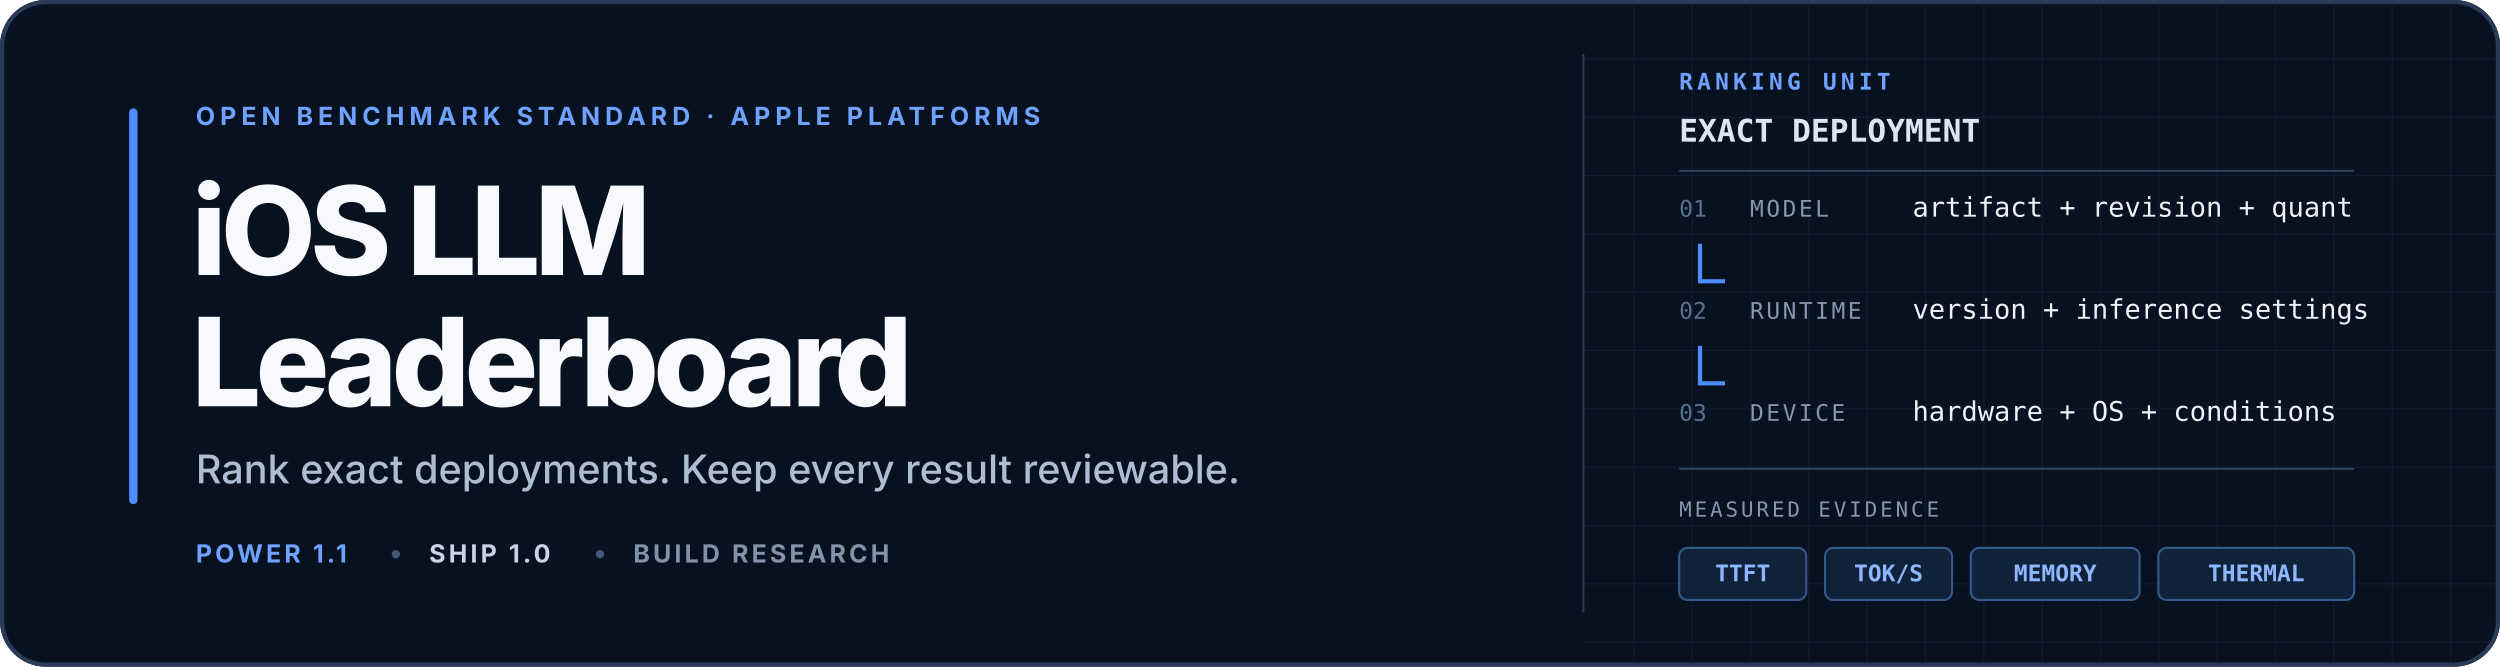
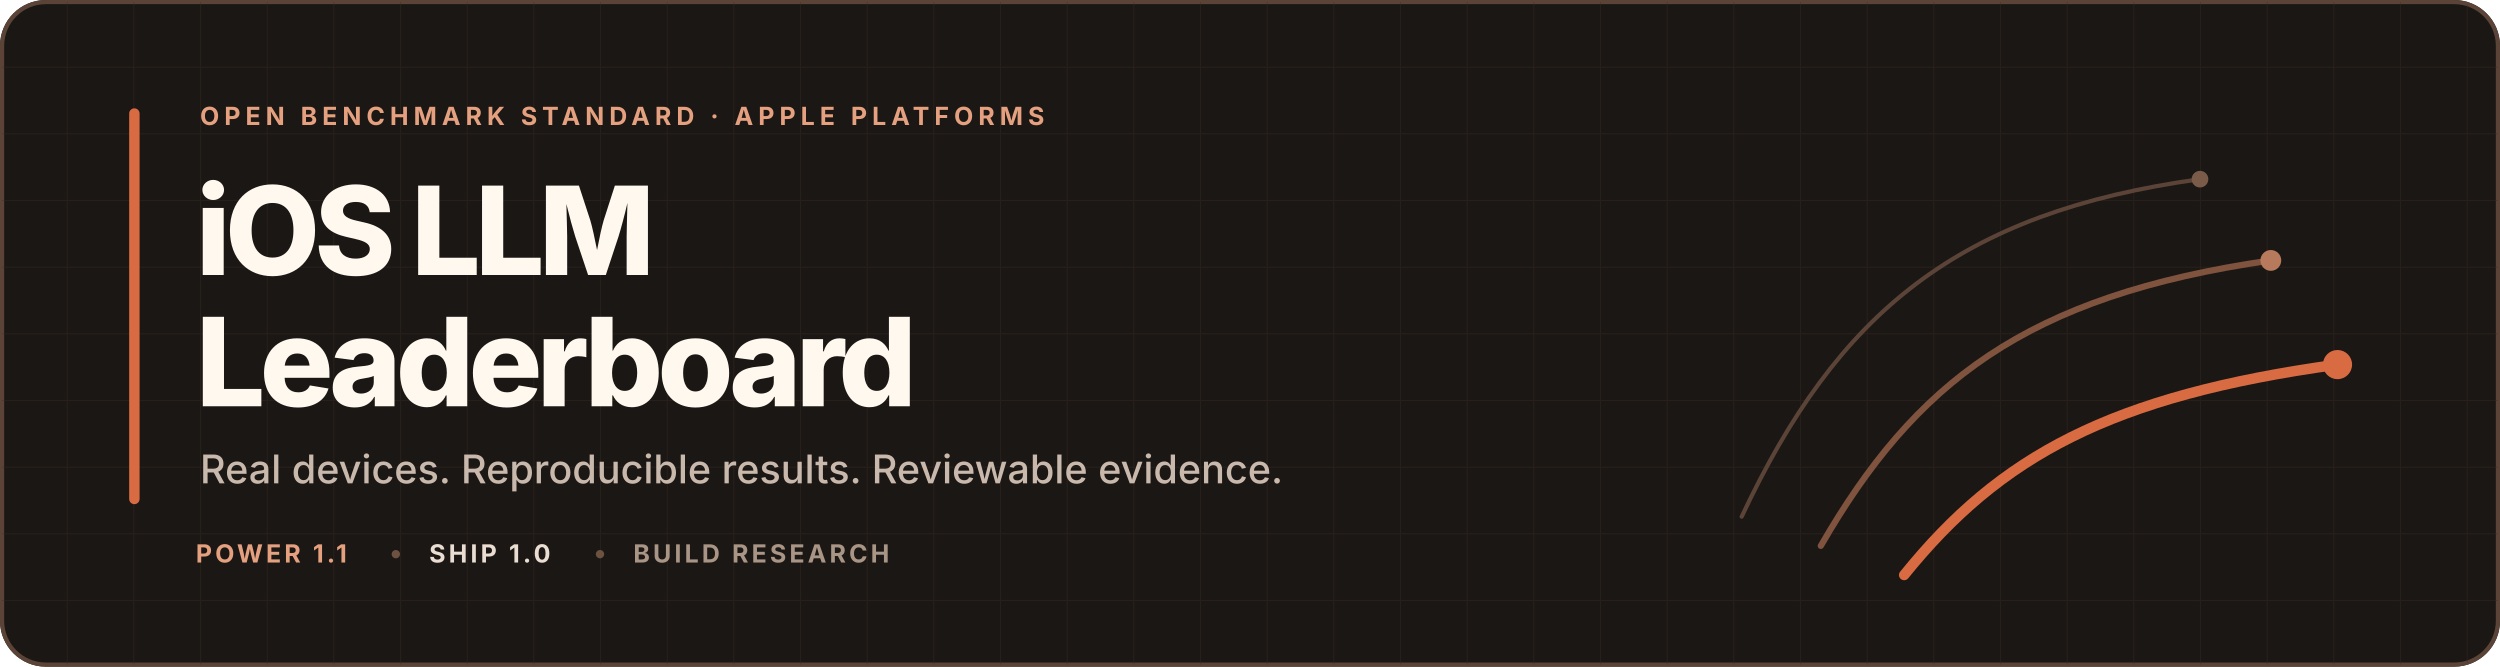
<svg xmlns="http://www.w3.org/2000/svg" width="1200" height="320" viewBox="0 0 1200 320" role="img" aria-labelledby="title description">
  <defs>
-     <pattern id="grid" width="28" height="28" patternUnits="userSpaceOnUse">
-       <path d="M28 0H0V28" fill="none" stroke="#172944" stroke-width="1" />
+     <pattern id="grid" width="32" height="32" patternUnits="userSpaceOnUse">
+       <path d="M32 0H0V32" fill="none" stroke="#3a2c25" stroke-width="1" />
    </pattern>
  </defs>
-   <rect width="1200" height="320" rx="22" fill="#07111f" />
-   <rect x="1" y="1" width="1198" height="318" rx="21" fill="none" stroke="#293b57" stroke-width="2" />
-   <path d="M760 1H1178Q1199 1 1199 22V298Q1199 319 1178 319H760Z" fill="url(#grid)" opacity=".5" />
-   <path d="M760 26V294" stroke="#293b57" />
+   <rect width="1200" height="320" rx="22" fill="#1b1714" />
+   <rect x="1" y="1" width="1198" height="318" rx="21" fill="none" stroke="#5b4437" stroke-width="2" />
+   <rect x="1" y="1" width="1198" height="318" rx="21" fill="url(#grid)" opacity=".38" />
  <g font-family="-apple-system, BlinkMacSystemFont, 'Segoe UI', sans-serif">
-     <rect x="62" y="52" width="4" height="190" rx="2" fill="#4c8dff" />
-     <text x="94" y="60" fill="#6fa2ff" font-size="12" font-weight="700" letter-spacing="2.4">OPEN BENCHMARK STANDARD · APPLE PLATFORMS</text>
-     <text x="92" y="132" fill="#f7f9fc" font-size="59" font-weight="760" letter-spacing="-2.7">iOS LLM</text>
-     <text x="92" y="195" fill="#f7f9fc" font-size="59" font-weight="760" letter-spacing="-2.7">Leaderboard</text>
-     <text x="94" y="232" fill="#aebdd1" font-size="19" font-weight="450">Rank exact deployments. Keep every result reviewable.</text>
+     <rect x="62" y="52" width="5" height="190" rx="2.5" fill="#d96b43" />
+     <text x="96" y="60" fill="#e5a17f" font-size="12" font-weight="700" letter-spacing="2.4">OPEN BENCHMARK STANDARD · APPLE PLATFORMS</text>
+     <text x="94" y="132" fill="#fff8ee" font-size="59" font-weight="760" letter-spacing="-2.7">iOS LLM</text>
+     <text x="94" y="195" fill="#fff8ee" font-size="59" font-weight="760" letter-spacing="-2.7">Leaderboard</text>
+     <text x="96" y="232" fill="#c9b9ac" font-size="19" font-weight="450">Real devices. Reproducible results. Reviewable evidence.</text>
    <g transform="translate(94 270)" font-size="12" font-weight="700" letter-spacing="1.5">
-       <text x="0" y="0" fill="#6fa2ff">POWER 1.1</text>
-       <circle cx="96" cy="-4" r="2" fill="#435673" />
-       <text x="112" y="0" fill="#c8d4e5">SHIP 1.0</text>
-       <circle cx="194" cy="-4" r="2" fill="#435673" />
-       <text x="210" y="0" fill="#8192aa">BUILD RESEARCH</text>
+       <text x="0" y="0" fill="#e5a17f">POWER 1.1</text>
+       <circle cx="96" cy="-4" r="2" fill="#6d5141" />
+       <text x="112" y="0" fill="#eaded2">SHIP 1.0</text>
+       <circle cx="194" cy="-4" r="2" fill="#6d5141" />
+       <text x="210" y="0" fill="#a99585">BUILD RESEARCH</text>
    </g>
  </g>
-   <g transform="translate(806 43)" font-family="ui-monospace, SFMono-Regular, Menlo, monospace">
-     <text x="0" y="0" fill="#6fa2ff" font-size="11" font-weight="700" letter-spacing="2">RANKING UNIT</text>
-     <text x="0" y="25" fill="#dbe5f3" font-size="15" font-weight="650">EXACT DEPLOYMENT</text>
-     <path d="M0 39H324" stroke="#30425e" />
-     <g transform="translate(0 61)">
-       <text x="0" y="0" fill="#58708f" font-size="11">01</text>
-       <text x="34" y="0" fill="#8596ad" font-size="11" letter-spacing="1.2">MODEL</text>
-       <text x="112" y="0" fill="#eef3fa" font-size="13">artifact + revision + quant</text>
-       <path d="M10 13V31H22" fill="none" stroke="#4c8dff" stroke-width="2" />
-       <text x="0" y="49" fill="#58708f" font-size="11">02</text>
-       <text x="34" y="49" fill="#8596ad" font-size="11" letter-spacing="1.2">RUNTIME</text>
-       <text x="112" y="49" fill="#eef3fa" font-size="13">version + inference settings</text>
-       <path d="M10 62V80H22" fill="none" stroke="#4c8dff" stroke-width="2" />
-       <text x="0" y="98" fill="#58708f" font-size="11">03</text>
-       <text x="34" y="98" fill="#8596ad" font-size="11" letter-spacing="1.2">DEVICE</text>
-       <text x="112" y="98" fill="#eef3fa" font-size="13">hardware + OS + conditions</text>
-     </g>
-     <path d="M0 182H324" stroke="#30425e" />
-     <text x="0" y="205" fill="#8596ad" font-size="10" letter-spacing="1.4">MEASURED EVIDENCE</text>
-     <g transform="translate(0 220)" font-size="11" font-weight="700">
-       <rect width="61" height="25" rx="4" fill="#10223a" stroke="#355a8e" />
-       <text x="30.5" y="16" text-anchor="middle" fill="#8eb7ff">TTFT</text>
-       <rect x="70" width="61" height="25" rx="4" fill="#10223a" stroke="#355a8e" />
-       <text x="100.5" y="16" text-anchor="middle" fill="#8eb7ff">TOK/S</text>
-       <rect x="140" width="81" height="25" rx="4" fill="#10223a" stroke="#355a8e" />
-       <text x="180.5" y="16" text-anchor="middle" fill="#8eb7ff">MEMORY</text>
-       <rect x="230" width="94" height="25" rx="4" fill="#10223a" stroke="#355a8e" />
-       <text x="277" y="16" text-anchor="middle" fill="#8eb7ff">THERMAL</text>
-     </g>
+   <g transform="translate(836 72)" fill="none" stroke-linecap="round">
+     <path d="M0 176C46 78 104 30 220 14" stroke="#5b4437" stroke-width="2" />
+     <path d="M38 190C83 112 136 70 254 53" stroke="#7f533e" stroke-width="3" />
+     <path d="M78 204C124 147 177 118 286 103" stroke="#d96b43" stroke-width="5" />
+     <circle cx="286" cy="103" r="7" fill="#d96b43" stroke="none" />
+     <circle cx="254" cy="53" r="5" fill="#b77a5d" stroke="none" />
+     <circle cx="220" cy="14" r="4" fill="#7a5b49" stroke="none" />
  </g>
</svg>
